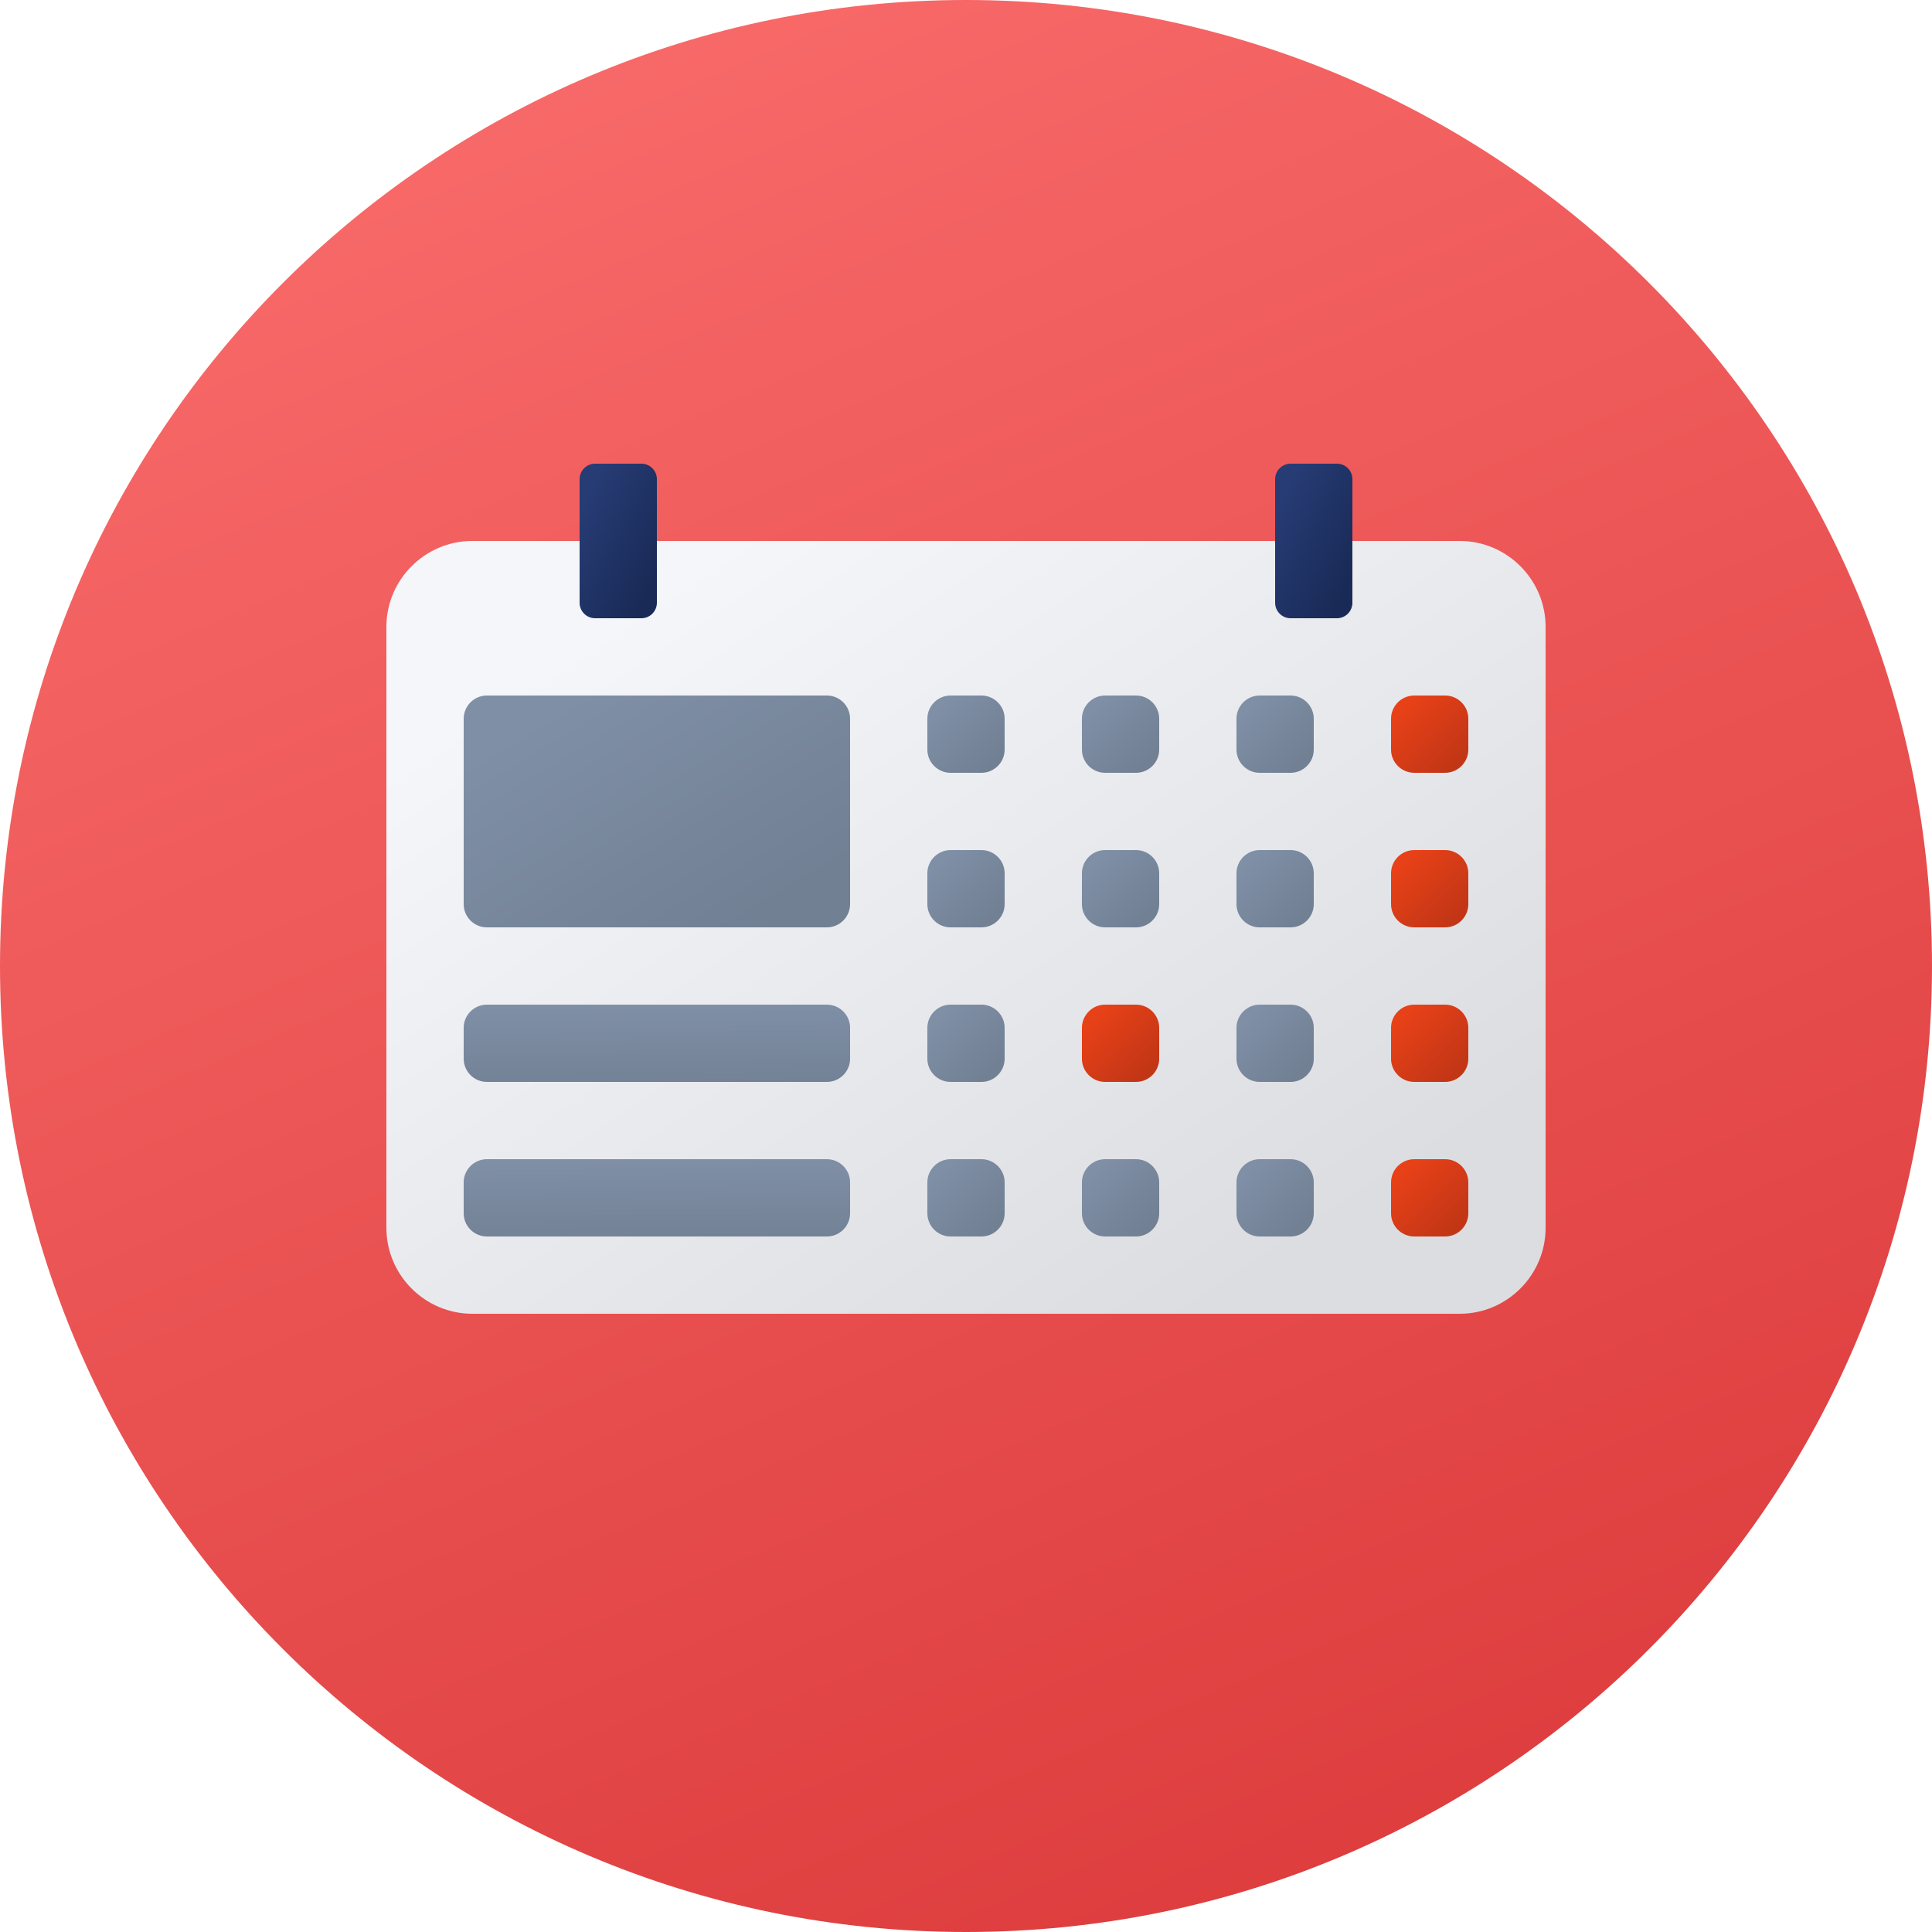
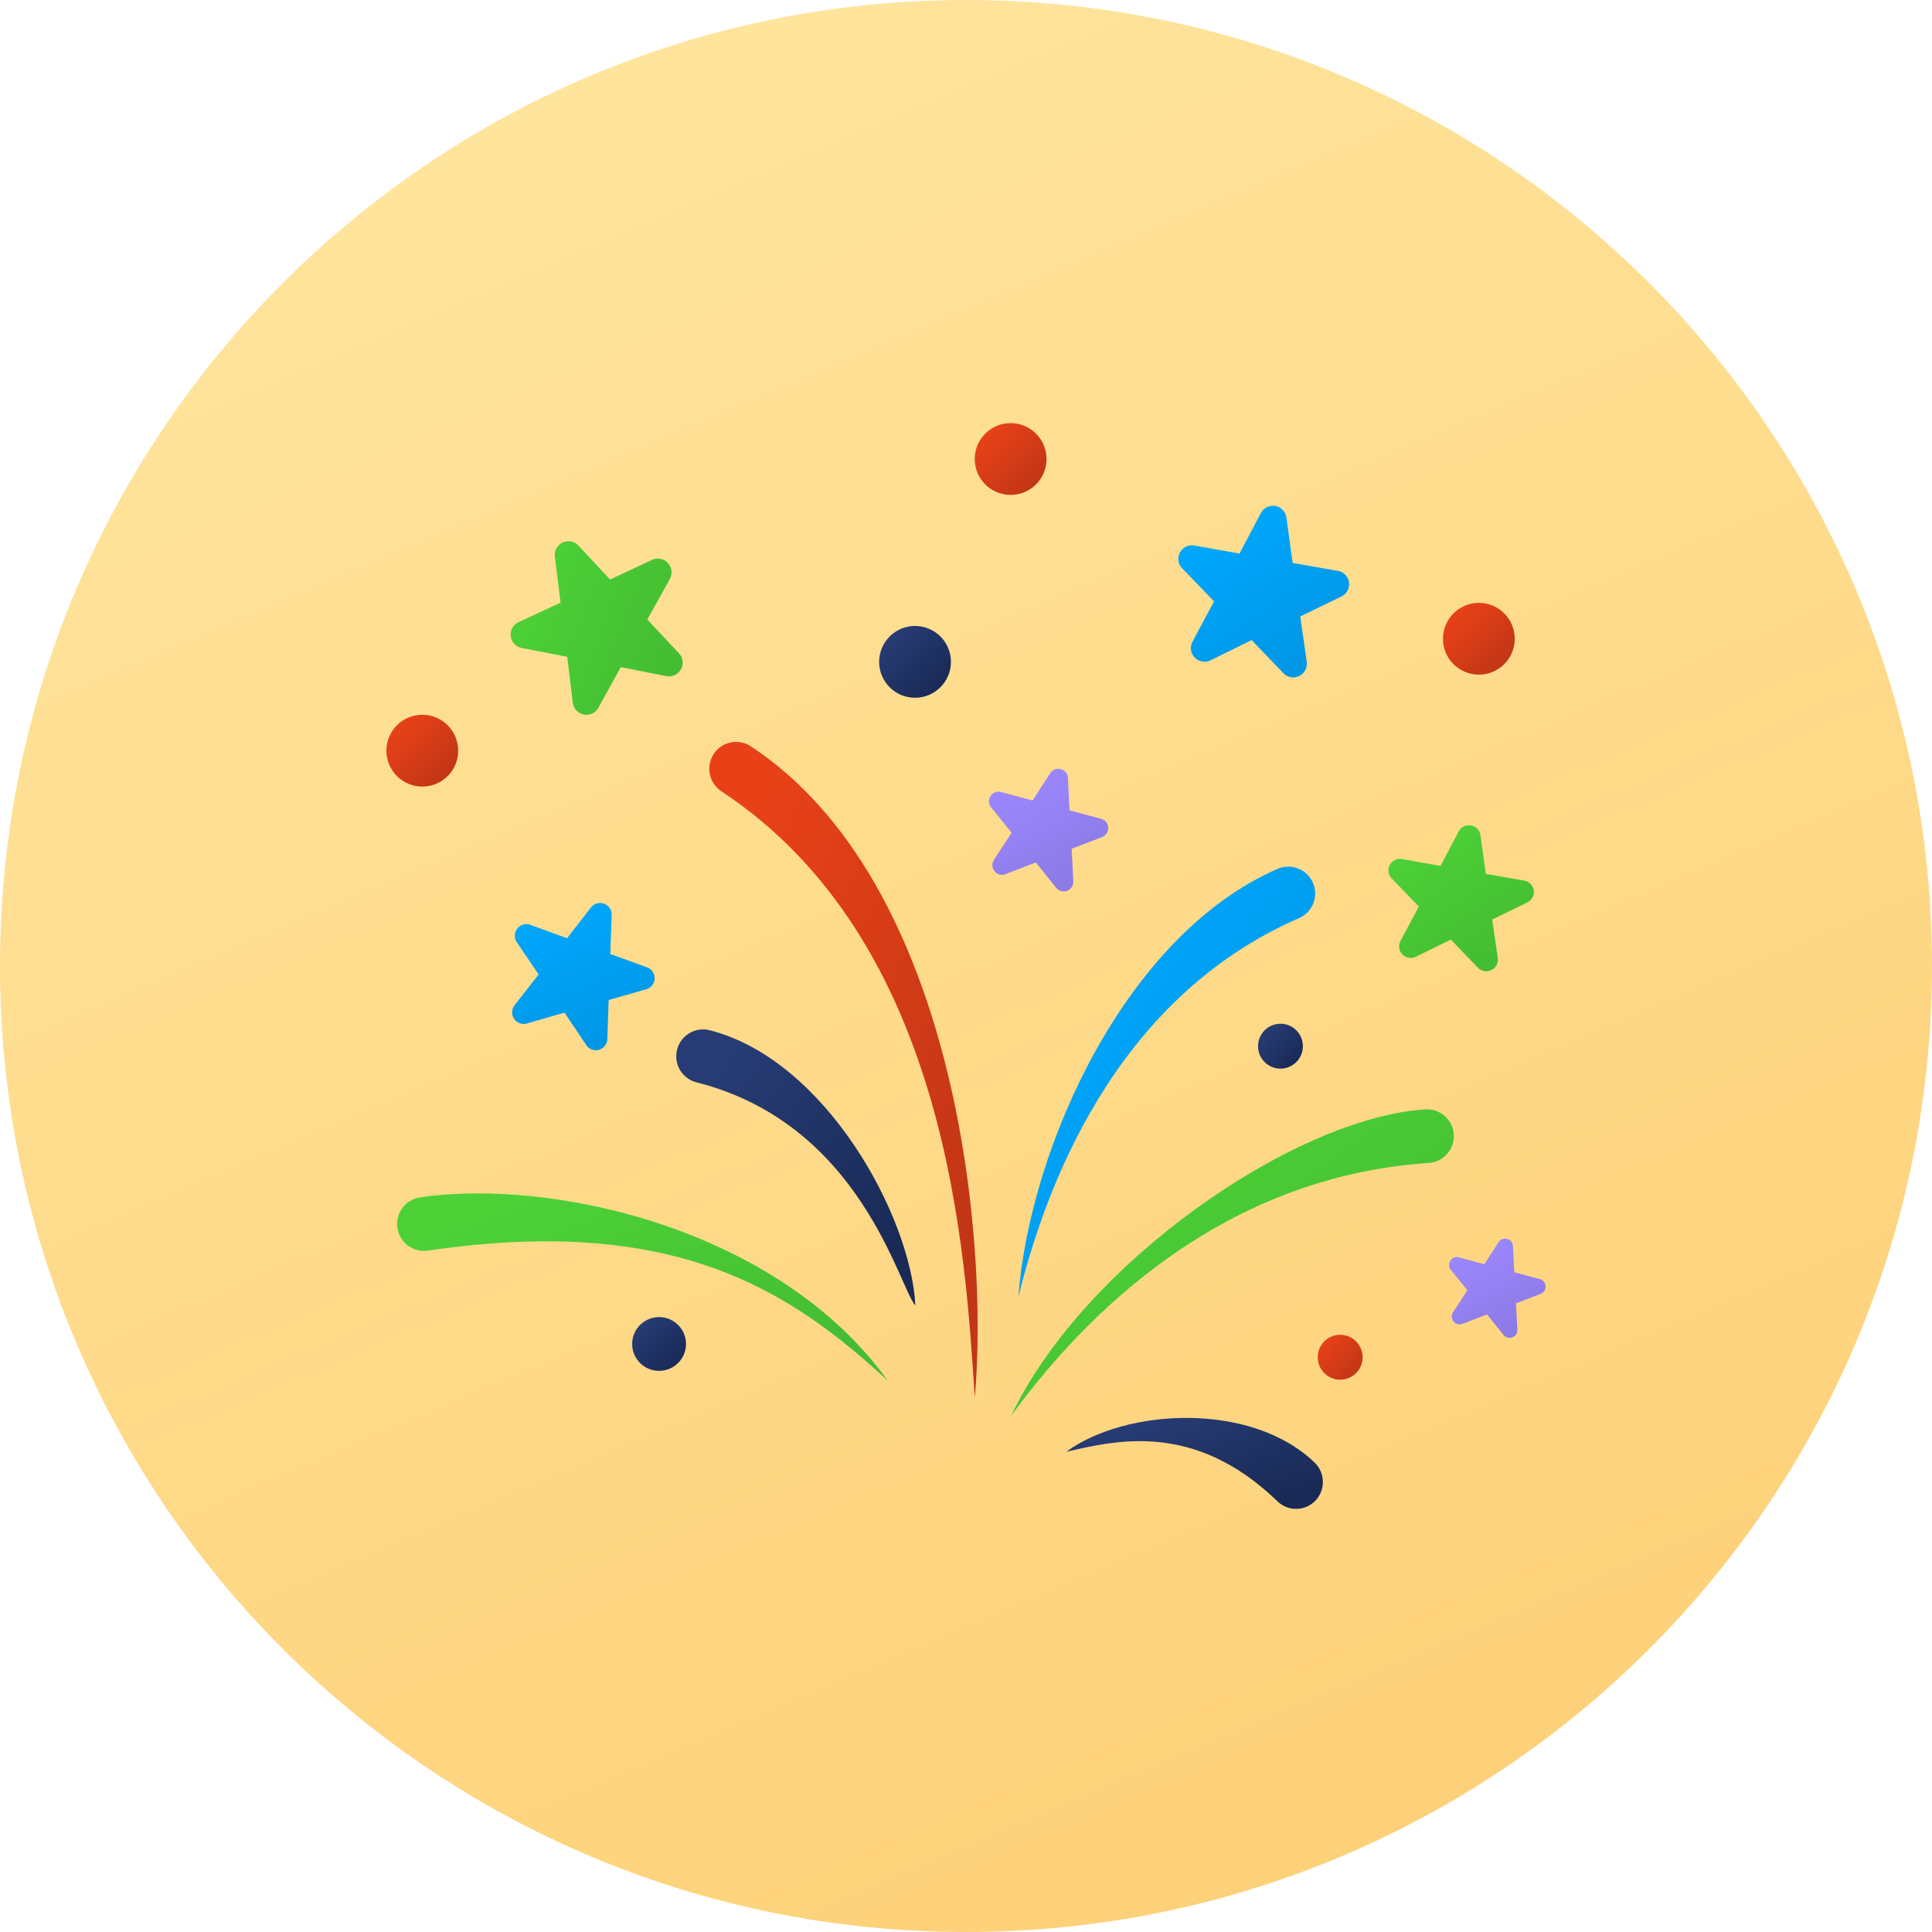
<svg xmlns="http://www.w3.org/2000/svg" xmlns:xlink="http://www.w3.org/1999/xlink" xml:space="preserve" width="250px" height="250px" version="1.1" style="shape-rendering:geometricPrecision; text-rendering:geometricPrecision; image-rendering:optimizeQuality; fill-rule:evenodd; clip-rule:evenodd" viewBox="0 0 250 250">
  <defs>
    <style type="text/css">
   
-     .fil3 {fill:url(#id0)}
-     .fil5 {fill:url(#id1)}
-     .fil1 {fill:url(#id2)}
-     .fil7 {fill:url(#id3)}
-     .fil9 {fill:url(#id4)}
-     .fil2 {fill:url(#id5)}
-     .fil4 {fill:url(#id6)}
-     .fil6 {fill:url(#id7)}
-     .fil8 {fill:url(#id8)}
-     .fil0 {fill:url(#id9)}
+     .fil0 {fill:url(#id0)}
+     .fil15 {fill:url(#id1)}
+     .fil13 {fill:url(#id2)}
+     .fil12 {fill:url(#id3)}
+     .fil14 {fill:url(#id4)}
+     .fil8 {fill:url(#id5)}
+     .fil19 {fill:url(#id6)}
+     .fil10 {fill:url(#id7)}
+     .fil18 {fill:url(#id8)}
+     .fil17 {fill:url(#id9)}
+     .fil16 {fill:url(#id10)}
+     .fil2 {fill:url(#id11)}
+     .fil9 {fill:url(#id12)}
+     .fil11 {fill:url(#id13)}
+     .fil4 {fill:url(#id14)}
+     .fil1 {fill:url(#id15)}
+     .fil6 {fill:url(#id16)}
+     .fil5 {fill:url(#id17)}
+     .fil7 {fill:url(#id18)}
+     .fil3 {fill:url(#id19)}
   
  </style>
-     <linearGradient id="id0" gradientUnits="objectBoundingBox" x1="14.645%" y1="14.645%" x2="85.355%" y2="85.355%">
-       <stop offset="0" style="stop-opacity:1; stop-color:#7F8FA6" />
-       <stop offset="1" style="stop-opacity:1; stop-color:#718093" />
+     <linearGradient id="id0" gradientUnits="userSpaceOnUse" x1="45.27" y1="-61.54" x2="204.73" y2="311.54">
+       <stop offset="0" style="stop-opacity:1; stop-color:#FFEAA7" />
+       <stop offset="1" style="stop-opacity:1; stop-color:#FDCB6E" />
    </linearGradient>
-     <linearGradient id="id1" gradientUnits="objectBoundingBox" x1="14.645%" y1="14.645%" x2="85.355%" y2="85.355%">
+     <linearGradient id="id1" gradientUnits="userSpaceOnUse" x1="77.43" y1="151.59" x2="88.85" y2="181.51">
+       <stop offset="0" style="stop-opacity:1; stop-color:#4CD137" />
+       <stop offset="1" style="stop-opacity:1; stop-color:#44BD32" />
+     </linearGradient>
+     <linearGradient id="id2" gradientUnits="userSpaceOnUse" x1="82.82" y1="171.45" x2="87.75" y2="176.37">
+       <stop offset="0" style="stop-opacity:1; stop-color:#273C75" />
+       <stop offset="1" style="stop-opacity:1; stop-color:#192A56" />
+     </linearGradient>
+     <linearGradient id="id3" gradientUnits="userSpaceOnUse" xlink:href="#id2" x1="163.64" y1="133.32" x2="167.74" y2="137.43">
+   </linearGradient>
+     <linearGradient id="id4" gradientUnits="userSpaceOnUse" x1="88.11" y1="129.82" x2="130.18" y2="147.04">
      <stop offset="0" style="stop-opacity:1; stop-color:#E84118" />
      <stop offset="1" style="stop-opacity:1; stop-color:#C23616" />
    </linearGradient>
-     <linearGradient id="id2" gradientUnits="userSpaceOnUse" x1="92.36" y1="71.05" x2="157.64" y2="168.95">
-       <stop offset="0" style="stop-opacity:1; stop-color:#F5F6FA" />
-       <stop offset="1" style="stop-opacity:1; stop-color:#DCDDE1" />
+     <linearGradient id="id5" gradientUnits="userSpaceOnUse" xlink:href="#id2" x1="115.12" y1="82.36" x2="121.69" y2="88.93">
+   </linearGradient>
+     <linearGradient id="id6" gradientUnits="userSpaceOnUse" xlink:href="#id2" x1="90.47" y1="140.24" x2="115.48" y2="161.9">
+   </linearGradient>
+     <linearGradient id="id7" gradientUnits="userSpaceOnUse" xlink:href="#id4" x1="51.36" y1="93.85" x2="57.93" y2="100.42">
+   </linearGradient>
+     <linearGradient id="id8" gradientUnits="userSpaceOnUse" xlink:href="#id2" x1="151.96" y1="181.97" x2="157.2" y2="196.76">
+   </linearGradient>
+     <linearGradient id="id9" gradientUnits="userSpaceOnUse" xlink:href="#id1" x1="146.36" y1="144.41" x2="172.61" y2="182.33">
+   </linearGradient>
+     <linearGradient id="id10" gradientUnits="userSpaceOnUse" x1="132.57" y1="127.29" x2="169.38" y2="152.69">
+       <stop offset="0" style="stop-opacity:1; stop-color:#00A8FF" />
+       <stop offset="1" style="stop-opacity:1; stop-color:#0097E6" />
    </linearGradient>
-     <linearGradient id="id3" gradientUnits="userSpaceOnUse" x1="74.34" y1="67.17" x2="85.66" y2="72.83">
-       <stop offset="0" style="stop-opacity:1; stop-color:#273C75" />
-       <stop offset="1" style="stop-opacity:1; stop-color:#192A56" />
+     <linearGradient id="id11" gradientUnits="userSpaceOnUse" xlink:href="#id4" x1="127.49" y1="56.11" x2="134.06" y2="62.68">
+   </linearGradient>
+     <linearGradient id="id12" gradientUnits="userSpaceOnUse" xlink:href="#id4" x1="188.08" y1="79.37" x2="194.65" y2="85.94">
+   </linearGradient>
+     <linearGradient id="id13" gradientUnits="userSpaceOnUse" xlink:href="#id4" x1="171.36" y1="173.57" x2="175.47" y2="177.68">
+   </linearGradient>
+     <linearGradient id="id14" gradientUnits="userSpaceOnUse" xlink:href="#id10" x1="71.28" y1="116.99" x2="78.81" y2="134.06">
+   </linearGradient>
+     <linearGradient id="id15" gradientUnits="userSpaceOnUse" xlink:href="#id10" x1="157.06" y1="66.94" x2="169.25" y2="85.15">
+   </linearGradient>
+     <linearGradient id="id16" gradientUnits="userSpaceOnUse" x1="190.4" y1="160.74" x2="196.47" y2="171.77">
+       <stop offset="0" style="stop-opacity:1; stop-color:#9C88FF" />
+       <stop offset="1" style="stop-opacity:1; stop-color:#8C7AE6" />
    </linearGradient>
-     <linearGradient id="id4" gradientUnits="objectBoundingBox" xlink:href="#id0" x1="47.28%" y1="0%" x2="52.72%" y2="117.99%">
+     <linearGradient id="id17" gradientUnits="userSpaceOnUse" xlink:href="#id1" x1="183.57" y1="108.05" x2="193.95" y2="123.56">
  </linearGradient>
-     <linearGradient id="id5" gradientUnits="userSpaceOnUse" xlink:href="#id0" x1="75.64" y1="89.4" x2="94.36" y2="120.6">
+     <linearGradient id="id18" gradientUnits="userSpaceOnUse" xlink:href="#id1" x1="67.08" y1="76.02" x2="87.7" y2="84.03">
  </linearGradient>
-     <linearGradient id="id6" gradientUnits="objectBoundingBox" xlink:href="#id0" x1="14.645%" y1="14.645%" x2="85.355%" y2="85.355%">
+     <linearGradient id="id19" gradientUnits="userSpaceOnUse" xlink:href="#id16" x1="131.55" y1="100.06" x2="139.04" y2="113.69">
  </linearGradient>
-     <linearGradient id="id7" gradientUnits="userSpaceOnUse" xlink:href="#id1" x1="141.46" y1="131.46" x2="148.54" y2="138.53">
-   </linearGradient>
-     <linearGradient id="id8" gradientUnits="userSpaceOnUse" xlink:href="#id3" x1="164.34" y1="67.17" x2="175.66" y2="72.83">
-   </linearGradient>
-     <linearGradient id="id9" gradientUnits="userSpaceOnUse" x1="45.27" y1="-61.54" x2="204.73" y2="311.54">
-       <stop offset="0" style="stop-opacity:1; stop-color:#FF7675" />
-       <stop offset="1" style="stop-opacity:1; stop-color:#D63031" />
-     </linearGradient>
  </defs>
  <g id="Слой_x0020_1">
-     <g id="_2257045203600">
+     <g id="_2653694125136">
      <path class="fil0" d="M125 0c69.04,0 125,55.96 125,125 0,69.04 -55.96,125 -125,125 -69.04,0 -125,-55.96 -125,-125 0,-69.04 55.96,-125 125,-125z" />
-       <path class="fil1" d="M61.11 70l127.78 0c6.11,0 11.11,5 11.11,11.11l0 77.78c0,6.11 -5,11.11 -11.11,11.11l-127.78 0c-6.11,0 -11.11,-5 -11.11,-11.11l0 -77.78c0,-6.11 5,-11.11 11.11,-11.11z" />
-       <path class="fil2" d="M63 90l44 0c1.65,0 3,1.35 3,3l0 24c0,1.65 -1.35,3 -3,3l-44 0c-1.65,0 -3,-1.35 -3,-3l0 -24c0,-1.65 1.35,-3 3,-3z" />
-       <path class="fil3" d="M123 90l4 0c1.65,0 3,1.35 3,3l0 4c0,1.65 -1.35,3 -3,3l-4 0c-1.65,0 -3,-1.35 -3,-3l0 -4c0,-1.65 1.35,-3 3,-3z" />
-       <path class="fil4" d="M143 90l4 0c1.65,0 3,1.35 3,3l0 4c0,1.65 -1.35,3 -3,3l-4 0c-1.65,0 -3,-1.35 -3,-3l0 -4c0,-1.65 1.35,-3 3,-3z" />
-       <path class="fil3" d="M163 90l4 0c1.65,0 3,1.35 3,3l0 4c0,1.65 -1.35,3 -3,3l-4 0c-1.65,0 -3,-1.35 -3,-3l0 -4c0,-1.65 1.35,-3 3,-3z" />
-       <path class="fil5" d="M183 90l4 0c1.65,0 3,1.35 3,3l0 4c0,1.65 -1.35,3 -3,3l-4 0c-1.65,0 -3,-1.35 -3,-3l0 -4c0,-1.65 1.35,-3 3,-3z" />
-       <path class="fil3" d="M123 110l4 0c1.65,0 3,1.35 3,3l0 4c0,1.65 -1.35,3 -3,3l-4 0c-1.65,0 -3,-1.35 -3,-3l0 -4c0,-1.65 1.35,-3 3,-3z" />
-       <path class="fil4" d="M143 110l4 0c1.65,0 3,1.35 3,3l0 4c0,1.65 -1.35,3 -3,3l-4 0c-1.65,0 -3,-1.35 -3,-3l0 -4c0,-1.65 1.35,-3 3,-3z" />
-       <path class="fil3" d="M163 110l4 0c1.65,0 3,1.35 3,3l0 4c0,1.65 -1.35,3 -3,3l-4 0c-1.65,0 -3,-1.35 -3,-3l0 -4c0,-1.65 1.35,-3 3,-3z" />
-       <path class="fil5" d="M183 110l4 0c1.65,0 3,1.35 3,3l0 4c0,1.65 -1.35,3 -3,3l-4 0c-1.65,0 -3,-1.35 -3,-3l0 -4c0,-1.65 1.35,-3 3,-3z" />
-       <path class="fil3" d="M123 130l4 0c1.65,0 3,1.35 3,3l0 4c0,1.65 -1.35,3 -3,3l-4 0c-1.65,0 -3,-1.35 -3,-3l0 -4c0,-1.65 1.35,-3 3,-3z" />
-       <path class="fil6" d="M143 130l4 0c1.65,0 3,1.35 3,3l0 4c0,1.65 -1.35,3 -3,3l-4 0c-1.65,0 -3,-1.35 -3,-3l0 -4c0,-1.65 1.35,-3 3,-3z" />
-       <path class="fil3" d="M163 130l4 0c1.65,0 3,1.35 3,3l0 4c0,1.65 -1.35,3 -3,3l-4 0c-1.65,0 -3,-1.35 -3,-3l0 -4c0,-1.65 1.35,-3 3,-3z" />
-       <path class="fil5" d="M183 130l4 0c1.65,0 3,1.35 3,3l0 4c0,1.65 -1.35,3 -3,3l-4 0c-1.65,0 -3,-1.35 -3,-3l0 -4c0,-1.65 1.35,-3 3,-3z" />
-       <path class="fil3" d="M123 150l4 0c1.65,0 3,1.35 3,3l0 4c0,1.65 -1.35,3 -3,3l-4 0c-1.65,0 -3,-1.35 -3,-3l0 -4c0,-1.65 1.35,-3 3,-3z" />
-       <path class="fil4" d="M143 150l4 0c1.65,0 3,1.35 3,3l0 4c0,1.65 -1.35,3 -3,3l-4 0c-1.65,0 -3,-1.35 -3,-3l0 -4c0,-1.65 1.35,-3 3,-3z" />
-       <path class="fil3" d="M163 150l4 0c1.65,0 3,1.35 3,3l0 4c0,1.65 -1.35,3 -3,3l-4 0c-1.65,0 -3,-1.35 -3,-3l0 -4c0,-1.65 1.35,-3 3,-3z" />
-       <path class="fil5" d="M183 150l4 0c1.65,0 3,1.35 3,3l0 4c0,1.65 -1.35,3 -3,3l-4 0c-1.65,0 -3,-1.35 -3,-3l0 -4c0,-1.65 1.35,-3 3,-3z" />
-       <path class="fil7" d="M77 60l6 0c1.1,0 2,0.9 2,2l0 16c0,1.1 -0.9,2 -2,2l-6 0c-1.1,0 -2,-0.9 -2,-2l0 -16c0,-1.1 0.9,-2 2,-2z" />
-       <path class="fil8" d="M167 60l6 0c1.1,0 2,0.9 2,2l0 16c0,1.1 -0.9,2 -2,2l-6 0c-1.1,0 -2,-0.9 -2,-2l0 -16c0,-1.1 0.9,-2 2,-2z" />
-       <path class="fil9" d="M63 130l44 0c1.65,0 3,1.35 3,3l0 4c0,1.65 -1.35,3 -3,3l-44 0c-1.65,0 -3,-1.35 -3,-3l0 -4c0,-1.65 1.35,-3 3,-3z" />
-       <path class="fil9" d="M63 150l44 0c1.65,0 3,1.35 3,3l0 4c0,1.65 -1.35,3 -3,3l-44 0c-1.65,0 -3,-1.35 -3,-3l0 -4c0,-1.65 1.35,-3 3,-3z" />
+       <path class="fil1" d="M166.46 66.97l0.81 5.88 5.86 1.02c0.95,0.17 1.59,1.08 1.42,2.03 -0.1,0.58 -0.47,1.04 -0.96,1.28l0 0 -5.34 2.59 0.84 5.88c0.13,0.96 -0.54,1.85 -1.5,1.99 -0.63,0.09 -1.22,-0.17 -1.6,-0.62l-4.03 -4.19 -5.33 2.62c-0.87,0.42 -1.92,0.06 -2.35,-0.81 -0.26,-0.52 -0.23,-1.11 0.03,-1.59l-0.01 0 2.8 -5.24 -4.13 -4.27c-0.68,-0.69 -0.66,-1.81 0.04,-2.48 0.45,-0.45 1.08,-0.59 1.65,-0.45l5.73 1.02 2.77 -5.24c0.45,-0.86 1.52,-1.19 2.38,-0.74 0.52,0.28 0.84,0.78 0.92,1.32z" />
+       <path class="fil2" d="M130.77 54.75c2.57,0 4.65,2.08 4.65,4.65 0,2.57 -2.08,4.64 -4.65,4.64 -2.56,0 -4.64,-2.07 -4.64,-4.64 0,-2.57 2.08,-4.65 4.64,-4.65z" />
+       <path class="fil3" d="M138.19 100.66l0.21 4.21 4.08 1.08c0.66,0.18 1.06,0.87 0.88,1.53 -0.11,0.4 -0.4,0.7 -0.76,0.84l0 0 -3.93 1.51 0.22 4.2c0.04,0.69 -0.49,1.28 -1.18,1.32 -0.45,0.02 -0.85,-0.2 -1.09,-0.54l-2.59 -3.21 -3.93 1.52c-0.64,0.25 -1.36,-0.07 -1.61,-0.72 -0.15,-0.38 -0.09,-0.8 0.12,-1.12l-0.01 0 2.31 -3.53 -2.66 -3.27c-0.44,-0.54 -0.36,-1.32 0.18,-1.76 0.35,-0.28 0.81,-0.35 1.2,-0.21l3.98 1.08 2.29 -3.54c0.37,-0.58 1.14,-0.75 1.72,-0.37 0.35,0.22 0.55,0.6 0.57,0.98z" />
+       <path class="fil4" d="M79.15 118.4l-0.18 5.05 4.75 1.72c0.78,0.28 1.18,1.14 0.9,1.91 -0.17,0.47 -0.55,0.8 -1,0.93l0 0 -4.86 1.39 -0.17 5.05c-0.02,0.83 -0.72,1.48 -1.55,1.45 -0.53,-0.02 -1,-0.32 -1.24,-0.76l-2.76 -4.11 -4.86 1.41c-0.79,0.23 -1.62,-0.23 -1.85,-1.02 -0.14,-0.48 -0.03,-0.97 0.26,-1.34l-0.01 0 3.12 -3.98 -2.83 -4.18c-0.46,-0.69 -0.28,-1.62 0.4,-2.08 0.45,-0.3 1,-0.33 1.46,-0.13l4.64 1.7 3.11 -3.99c0.5,-0.65 1.44,-0.77 2.09,-0.26 0.4,0.3 0.6,0.77 0.58,1.24z" />
+       <path class="fil5" d="M191.57 108.08l0.69 5 4.98 0.87c0.82,0.14 1.36,0.92 1.22,1.73 -0.09,0.49 -0.41,0.88 -0.82,1.09l0 0 -4.55 2.21 0.72 5c0.11,0.82 -0.46,1.58 -1.28,1.69 -0.53,0.08 -1.04,-0.14 -1.36,-0.52l-3.43 -3.57 -4.54 2.23c-0.74,0.36 -1.64,0.05 -2,-0.69 -0.22,-0.44 -0.19,-0.95 0.02,-1.36l0 0 2.38 -4.46 -3.51 -3.63c-0.58,-0.59 -0.57,-1.54 0.03,-2.12 0.38,-0.37 0.92,-0.49 1.41,-0.37l4.87 0.87 2.36 -4.47c0.39,-0.73 1.29,-1.01 2.02,-0.62 0.45,0.23 0.73,0.65 0.79,1.12z" />
+       <path class="fil6" d="M195.78 161.23l0.17 3.4 3.3 0.88c0.54,0.14 0.86,0.7 0.72,1.24 -0.09,0.32 -0.33,0.56 -0.62,0.68l0 0 -3.19 1.22 0.19 3.4c0.03,0.56 -0.4,1.04 -0.96,1.06 -0.36,0.02 -0.69,-0.15 -0.88,-0.43l-2.1 -2.6 -3.18 1.23c-0.52,0.2 -1.1,-0.06 -1.3,-0.58 -0.12,-0.31 -0.08,-0.65 0.09,-0.91l0 0 1.86 -2.86 -2.15 -2.64c-0.35,-0.44 -0.28,-1.07 0.15,-1.43 0.28,-0.23 0.65,-0.28 0.97,-0.17l3.22 0.87 1.85 -2.86c0.3,-0.47 0.93,-0.61 1.4,-0.3 0.28,0.18 0.44,0.48 0.46,0.8z" />
+       <path class="fil7" d="M74.86 70.61l4.08 4.38 5.43 -2.54c0.89,-0.41 1.94,-0.03 2.36,0.86 0.25,0.54 0.21,1.13 -0.06,1.61l0.01 0 -2.92 5.24 4.1 4.38c0.67,0.71 0.63,1.84 -0.09,2.5 -0.47,0.44 -1.11,0.57 -1.68,0.42l-5.76 -1.13 -2.9 5.25c-0.47,0.86 -1.55,1.17 -2.4,0.69 -0.52,-0.28 -0.84,-0.79 -0.9,-1.33l-0.01 0 -0.72 -5.95 -5.88 -1.14c-0.97,-0.18 -1.6,-1.11 -1.41,-2.08 0.12,-0.62 0.56,-1.11 1.11,-1.32l5.32 -2.47 -0.74 -5.95c-0.12,-0.97 0.57,-1.86 1.54,-1.98 0.59,-0.07 1.15,0.15 1.52,0.56z" />
+       <path class="fil8" d="M118.4 81c2.57,0 4.65,2.08 4.65,4.64 0,2.57 -2.08,4.65 -4.65,4.65 -2.56,0 -4.64,-2.08 -4.64,-4.65 0,-2.56 2.08,-4.64 4.64,-4.64z" />
+       <path class="fil9" d="M191.36 78.01c2.57,0 4.65,2.08 4.65,4.65 0,2.56 -2.08,4.64 -4.65,4.64 -2.56,0 -4.64,-2.08 -4.64,-4.64 0,-2.57 2.08,-4.65 4.64,-4.65z" />
+       <path class="fil10" d="M54.65 92.49c2.56,0 4.64,2.08 4.64,4.65 0,2.57 -2.08,4.64 -4.64,4.64 -2.57,0 -4.65,-2.07 -4.65,-4.64 0,-2.57 2.08,-4.65 4.65,-4.65z" />
+       <path class="fil11" d="M173.42 172.72c1.6,0 2.9,1.3 2.9,2.91 0,1.6 -1.3,2.9 -2.9,2.9 -1.61,0 -2.91,-1.3 -2.91,-2.9 0,-1.61 1.3,-2.91 2.91,-2.91z" />
+       <path class="fil12" d="M165.69 132.47c1.6,0 2.9,1.3 2.9,2.91 0,1.6 -1.3,2.9 -2.9,2.9 -1.6,0 -2.9,-1.3 -2.9,-2.9 0,-1.61 1.3,-2.91 2.9,-2.91z" />
+       <path class="fil13" d="M85.28 170.43c1.93,0 3.49,1.56 3.49,3.48 0,1.92 -1.56,3.48 -3.49,3.48 -1.92,0 -3.48,-1.56 -3.48,-3.48 0,-1.92 1.56,-3.48 3.48,-3.48z" />
+       <path class="fil14" d="M93.33 102.38c-1.59,-1.06 -2.03,-3.22 -0.97,-4.82 1.05,-1.6 3.21,-2.04 4.81,-0.98 26.56,17.53 30.8,63.69 28.97,84.28 -1.23,-18.09 -3.1,-58.88 -32.81,-78.48z" />
+       <path class="fil15" d="M55.36 161.83c-1.9,0.27 -3.66,-1.04 -3.94,-2.94 -0.28,-1.9 1.04,-3.67 2.94,-3.95 17.07,-2.51 46.31,4 60.53,23.73 -12.81,-11.84 -27.74,-21.52 -59.53,-16.84z" />
+       <path class="fil16" d="M131.77 167.84c1.5,-19.47 13.89,-46.85 33.55,-55.41 1.76,-0.76 3.81,0.04 4.57,1.8 0.77,1.76 -0.04,3.81 -1.79,4.57 -24.25,10.56 -33.02,35.63 -36.33,49.04z" />
+       <path class="fil17" d="M130.84 183.2c9.33,-19.63 36.48,-38.52 53.59,-39.65 1.92,-0.12 3.57,1.33 3.69,3.25 0.12,1.92 -1.34,3.57 -3.25,3.69 -28.96,1.91 -46.65,22.63 -54.03,32.71z" />
+       <path class="fil18" d="M137.97 187.86c7.67,-5.63 23.96,-6.53 32.16,1.42 1.37,1.34 1.4,3.54 0.07,4.92 -1.34,1.37 -3.54,1.4 -4.91,0.06 -10.83,-10.49 -21.14,-7.8 -27.32,-6.4z" />
+       <path class="fil19" d="M90.14 140.06c-1.87,-0.47 -3,-2.36 -2.53,-4.22 0.46,-1.86 2.35,-3 4.21,-2.53 15.01,3.8 26.04,24.07 26.63,35.62 -2.15,-2.38 -7.01,-23.48 -28.31,-28.87z" />
    </g>
  </g>
</svg>
